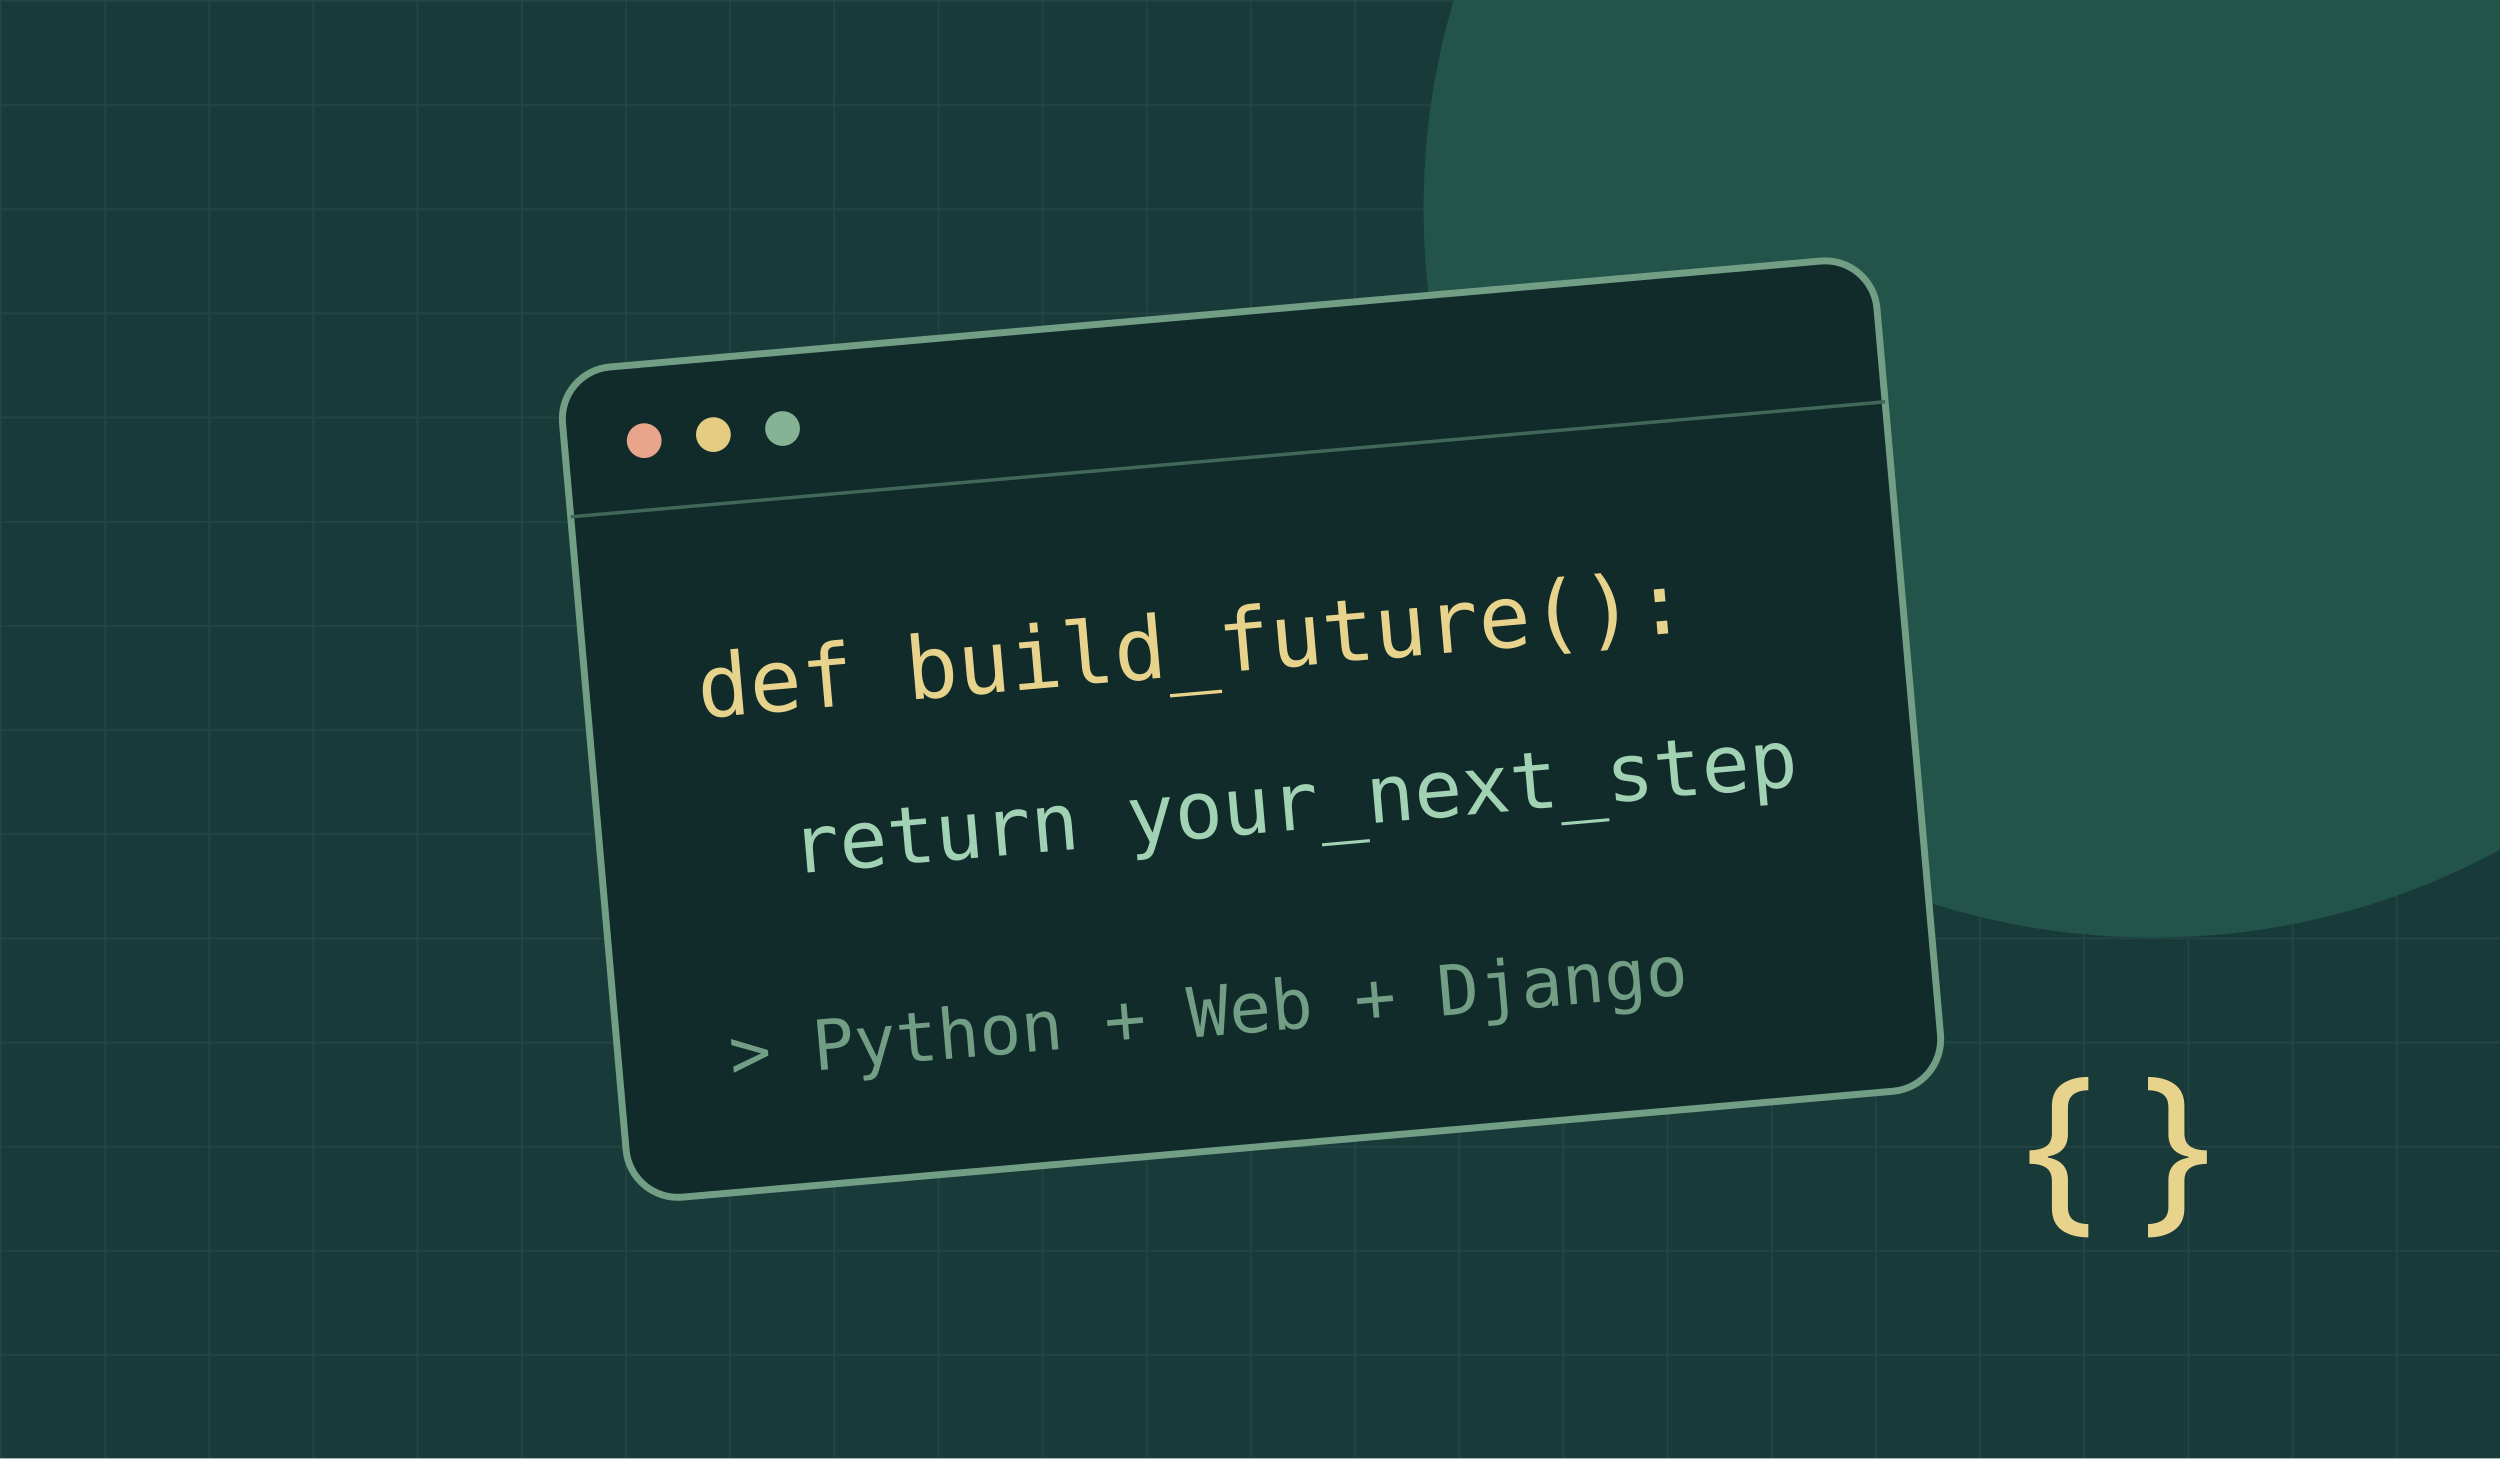
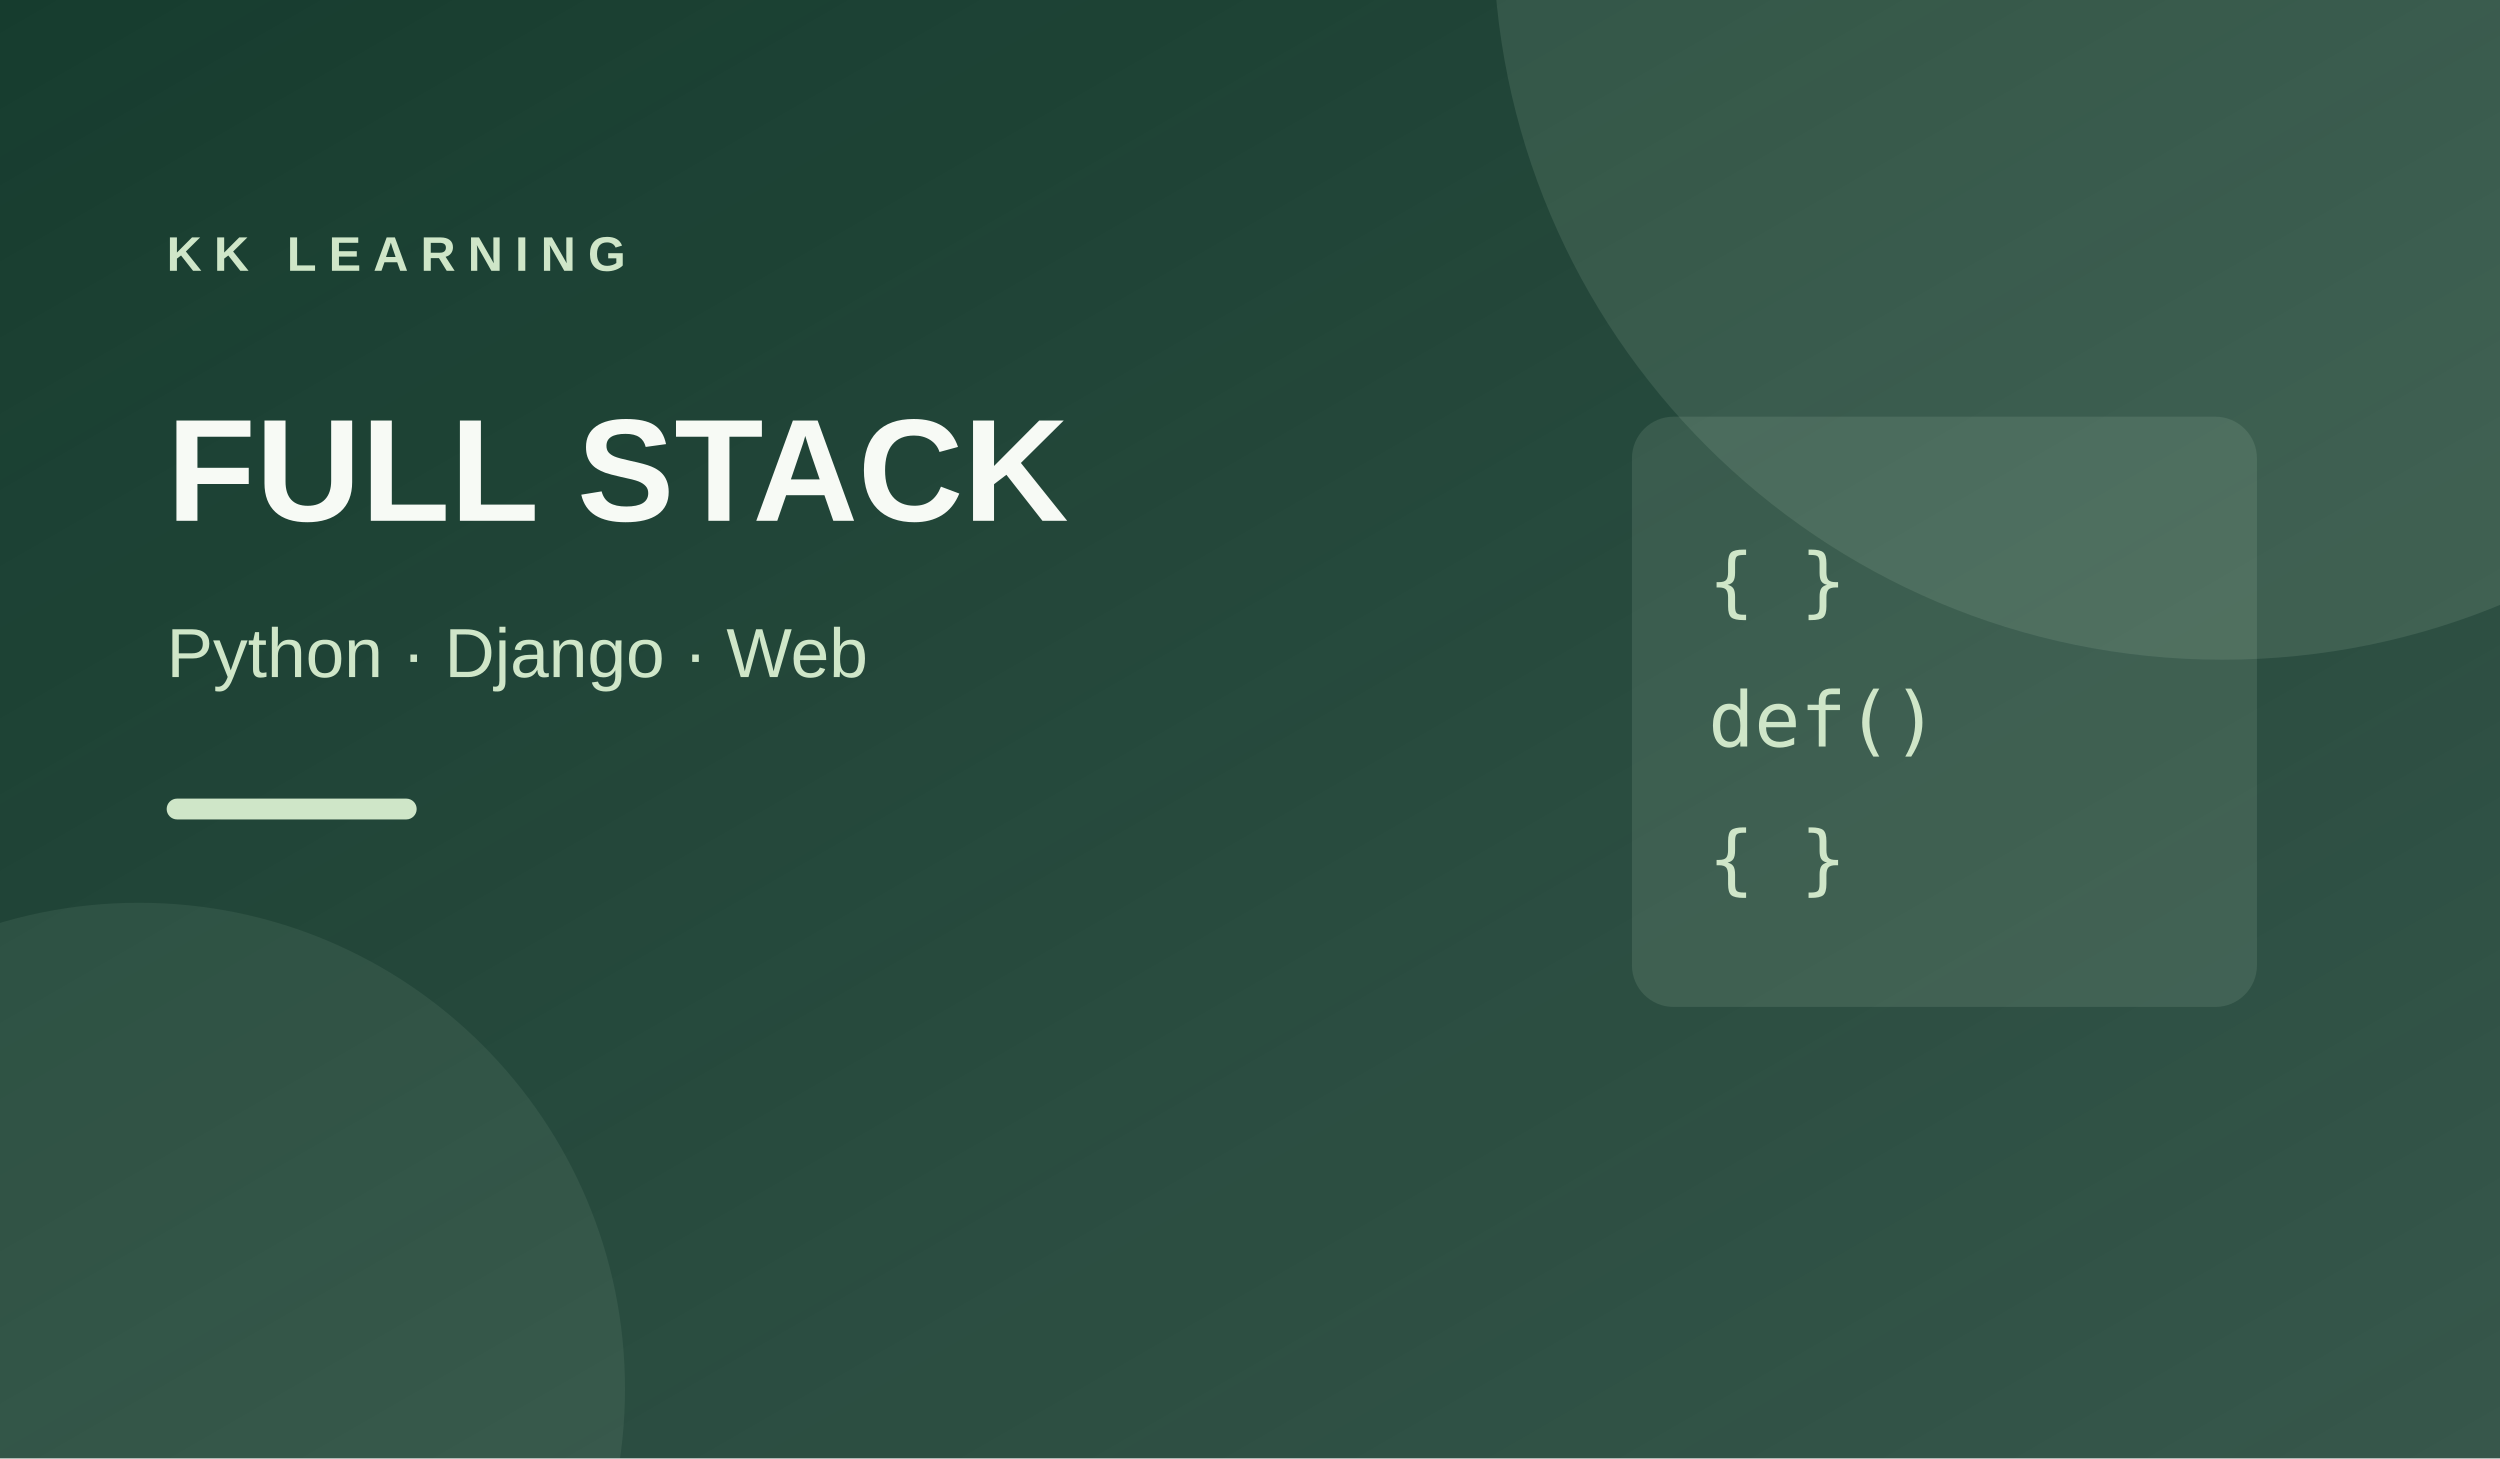
<svg xmlns="http://www.w3.org/2000/svg" width="720" height="420" viewBox="0 0 720 420">
  <defs>
-     <pattern id="grid" width="30" height="30" patternUnits="userSpaceOnUse">
-       <path d="M30 0H0V30" fill="none" stroke="white" stroke-opacity=".05" />
-     </pattern>
+     <linearGradient id="g-python-fullstack" x1="0" y1="0" x2="1" y2="1">
+       <stop offset="0%" stop-color="#163c2e" />
+       <stop offset="100%" stop-color="#163c2e" stop-opacity=".85" />
+     </linearGradient>
  </defs>
-   <rect width="720" height="420" fill="#183b39" />
-   <rect width="720" height="420" fill="url(#grid)" />
-   <circle cx="620" cy="60" r="210" fill="#23544a" />
-   <g transform="translate(170 90) rotate(-5 190 115)">
-     <rect width="380" height="240" rx="15" fill="#102b29" stroke="#729e85" stroke-width="2" />
-     <path d="M0 42H380" stroke="#41675a" />
-     <circle cx="23" cy="22" r="5" fill="#e8a58b" />
-     <circle cx="43" cy="22" r="5" fill="#e4cd83" />
-     <circle cx="63" cy="22" r="5" fill="#87b395" />
-     <text x="32" y="103" fill="#e8d38c" font-family="monospace" font-size="25">def build_future():</text>
-     <text x="55" y="150" fill="#a2d2b4" font-family="monospace" font-size="23">return your_next_step</text>
-     <text x="32" y="207" fill="#729e85" font-family="monospace" font-size="20">&gt; Python + Web + Django</text>
-   </g>
-   <text x="583" y="348" fill="#e8d38c" font-family="sans-serif" font-size="53">{ }</text>
+   <rect width="720" height="420" fill="url(#g-python-fullstack)" />
+   <circle cx="640" cy="-20" r="210" fill="#cfe6c8" fill-opacity=".12" />
+   <circle cx="40" cy="400" r="140" fill="#cfe6c8" fill-opacity=".08" />
+   <text x="48" y="78" fill="#cfe6c8" font-family="Manrope,Arial,sans-serif" font-size="14" letter-spacing="3.5" font-weight="700">KK LEARNING</text>
+   <text x="48" y="150" fill="#f7faf5" font-family="Manrope,Arial,sans-serif" font-size="42" font-weight="800">FULL STACK</text>
+   <text x="48" y="195" fill="#cfe6c8" font-family="DM Sans,Arial,sans-serif" font-size="20">Python · Django · Web</text>
+   <rect x="48" y="230" width="72" height="6" rx="3" fill="#cfe6c8" />
+   <rect x="470" y="120" width="180" height="170" rx="12" fill="#cfe6c8" fill-opacity=".12" />
+   <text x="492" y="175" fill="#cfe6c8" font-family="ui-monospace,monospace" font-size="22">{ }</text>
+   <text x="492" y="215" fill="#cfe6c8" font-family="ui-monospace,monospace" font-size="22">def()</text>
+   <text x="492" y="255" fill="#cfe6c8" font-family="ui-monospace,monospace" font-size="22">{ }</text>
</svg>
